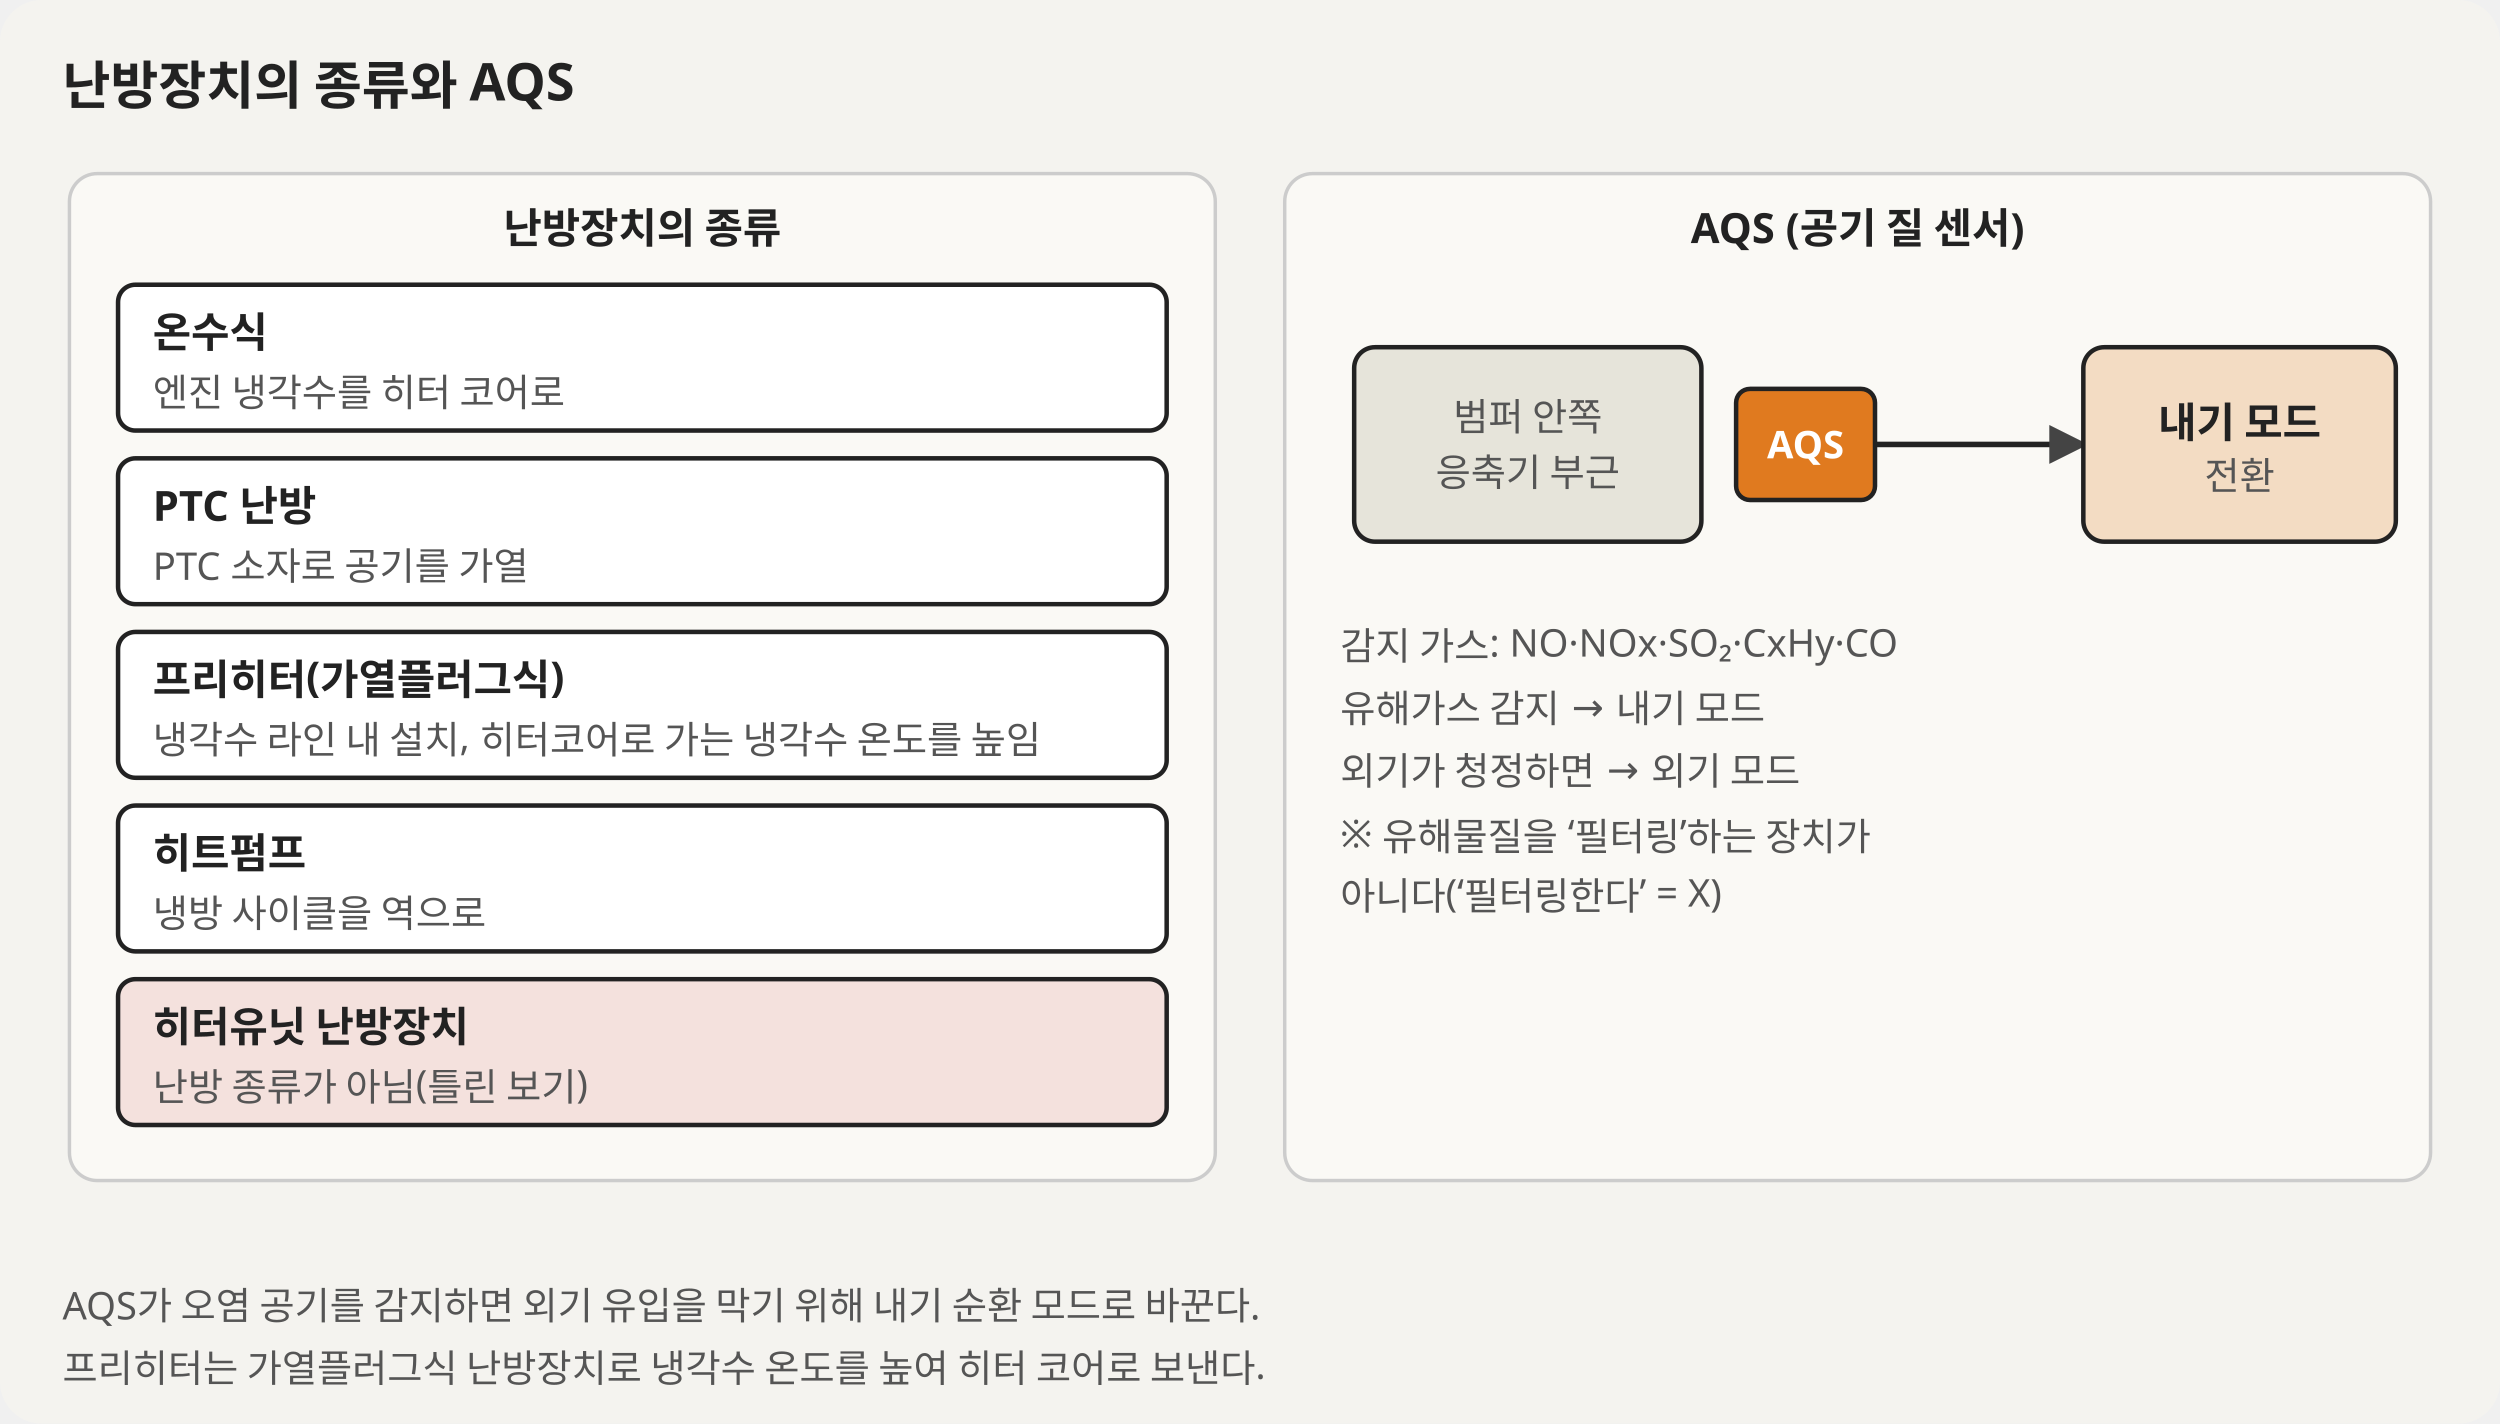
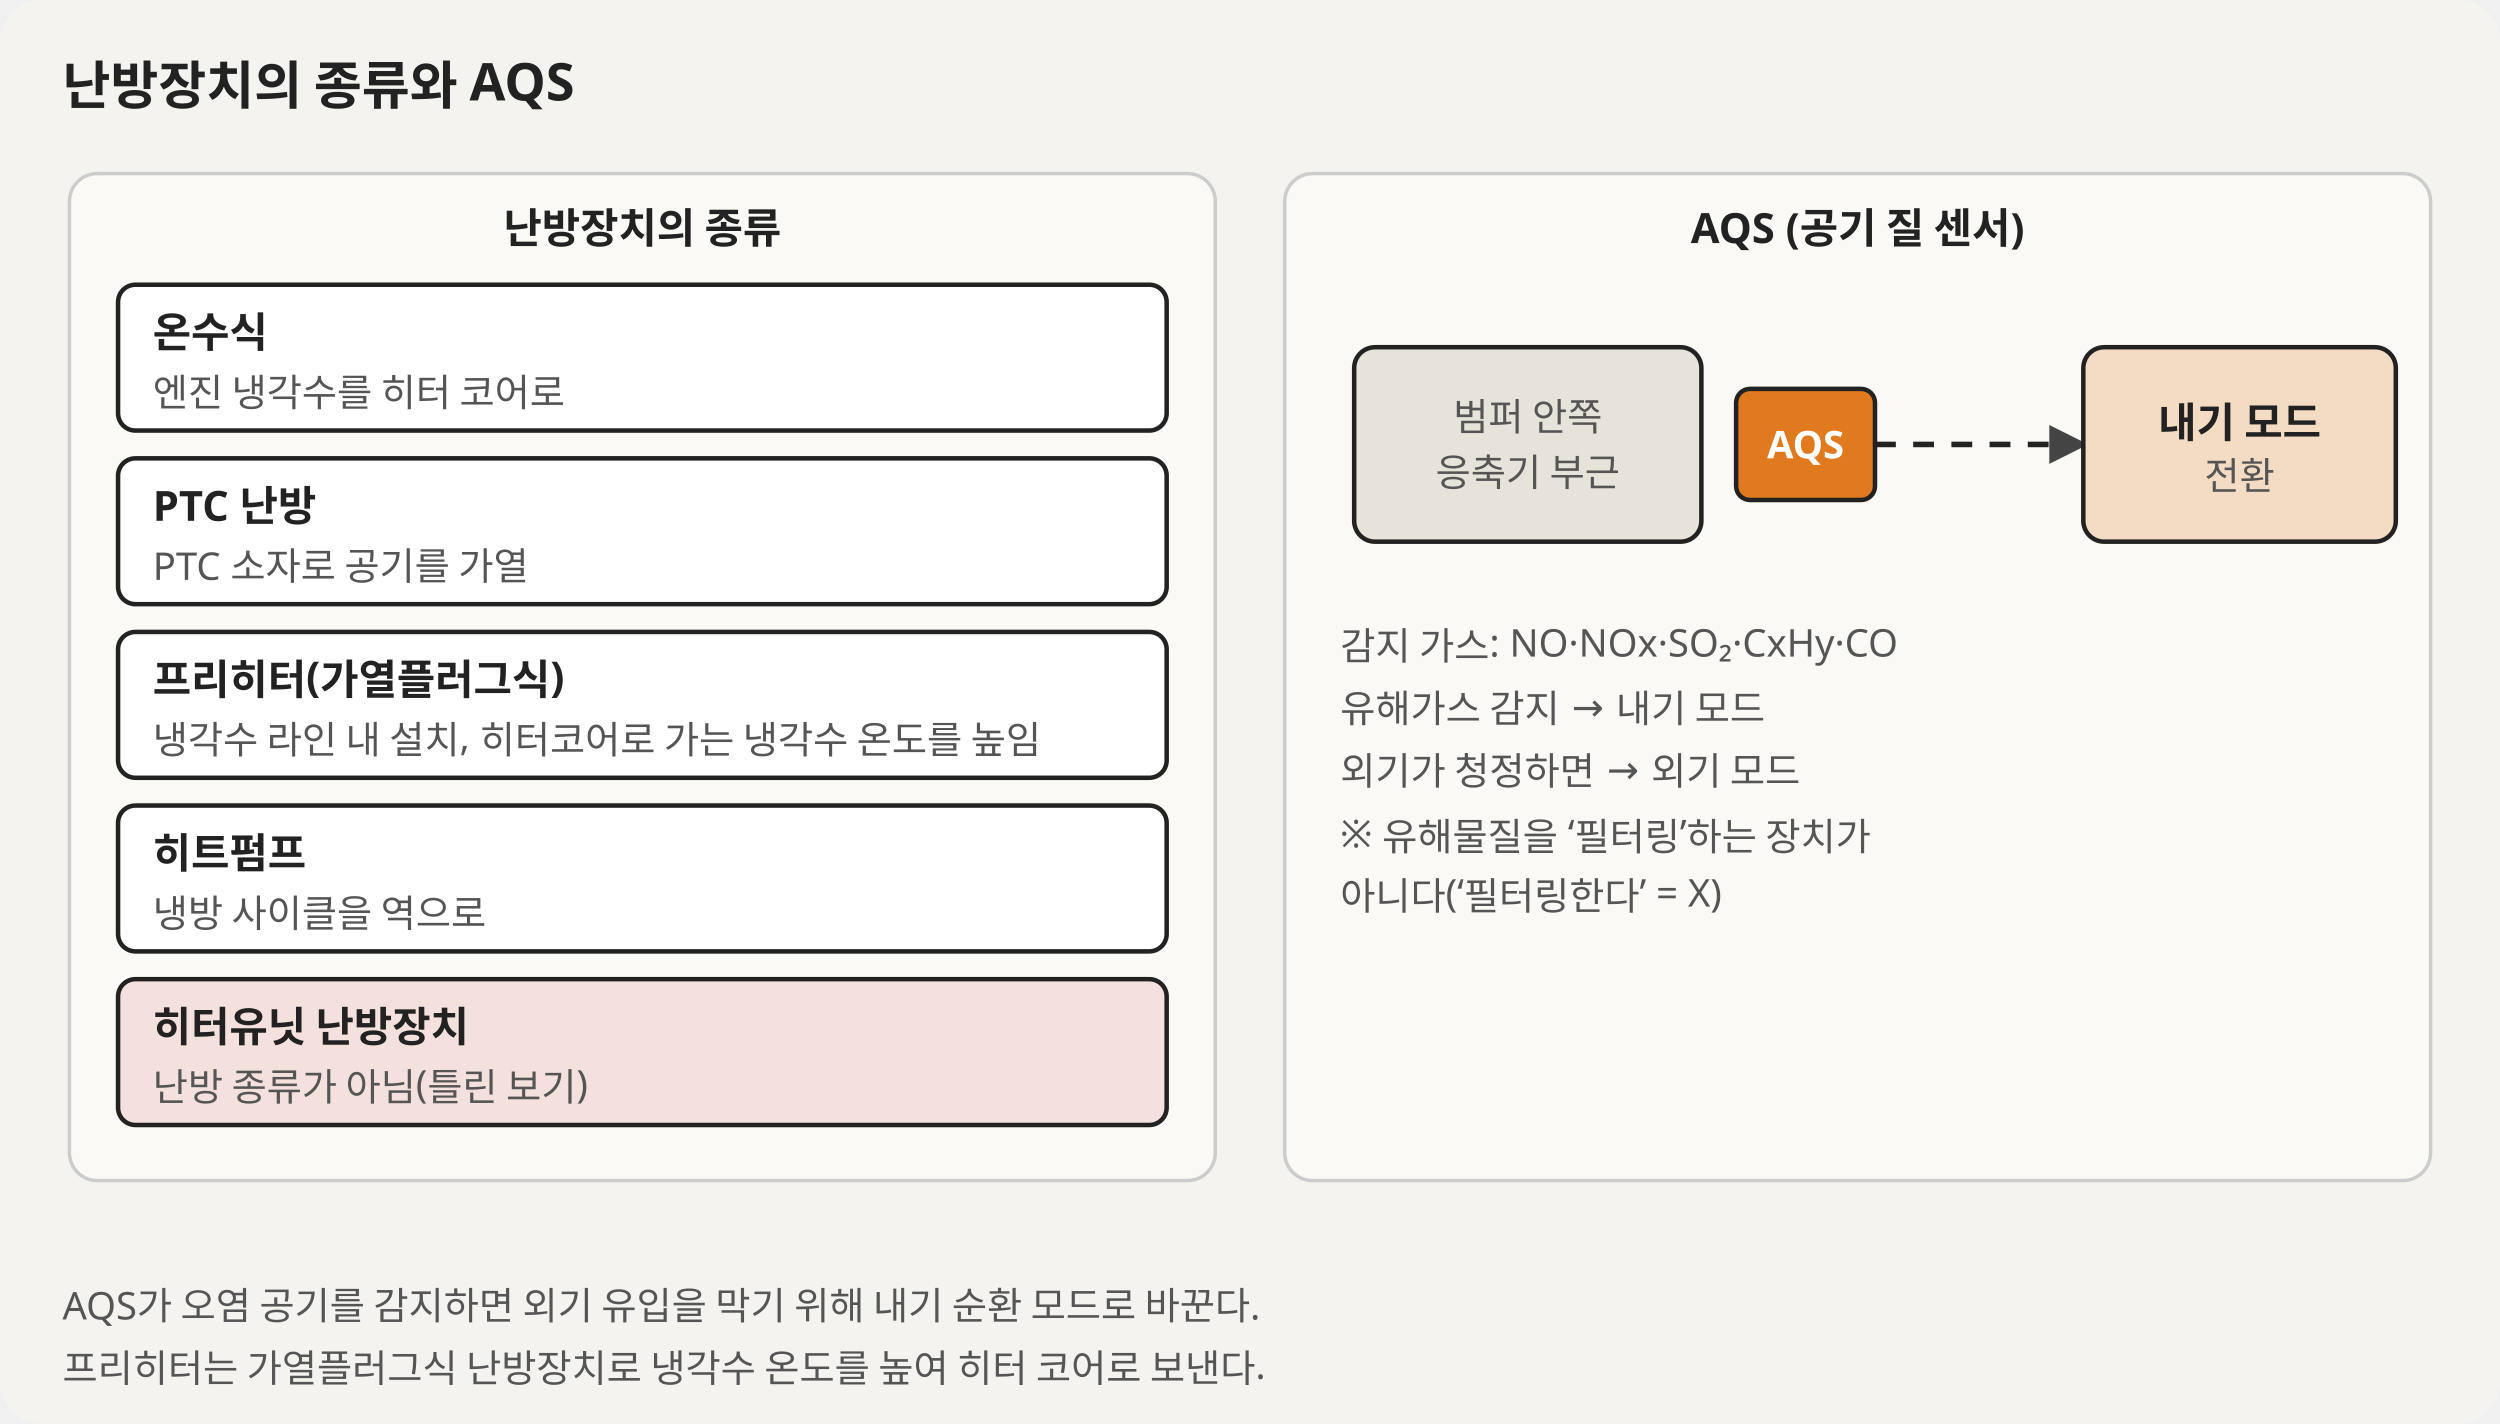
<svg xmlns="http://www.w3.org/2000/svg" viewBox="0 0 720 410" width="720" height="410" role="img" aria-label="온수식, PTC, 프리히터, 히트펌프 난방과 AQS의 내기 모드 전환">
  <style>
text{font:12px "Apple SD Gothic Neo","Malgun Gothic","Noto Sans KR",sans-serif;fill:#222}
.t{font-size:15px;font-weight:700}.n{font-size:11px;fill:#555}
.l{stroke:#444;stroke-width:.8;fill:none}.d{fill:#444}
.o{stroke:#222;stroke-width:1.3;stroke-linejoin:round}
.k{stroke:#222;stroke-width:1;fill:none}
+ .fa{stroke-dasharray:6 5;animation:fa 1s linear infinite}@keyframes fa{to{stroke-dashoffset:-11}}@media (prefers-reduced-motion:reduce){.fl,.fa{animation:none}}
</style>
  <defs>
    <marker id="a" viewBox="0 0 8 8" refX="7" refY="4" markerWidth="7" markerHeight="7" orient="auto">
      <path d="M0,0L8,4L0,8Z" fill="#444" />
    </marker>
    <marker id="r" viewBox="0 0 8 8" refX="7" refY="4" markerWidth="7" markerHeight="7" orient="auto">
      <path d="M0,0L8,4L0,8Z" fill="#c1121f" />
    </marker>
  </defs>
  <rect width="720" height="410" rx="12" fill="#F4F3EF" />
  <text class="t" x="18" y="30">난방장치의 종류와 AQS</text>
  <rect x="20" y="50" width="330" height="290" rx="8" fill="#faf9f5" stroke="#ccc" />
  <text x="185.0" y="70" text-anchor="middle" style="font-weight:700;fill:#222">난방장치의 종류</text>
  <rect class="o" x="34" y="82" width="302" height="42" fill="#fff" rx="5" />
  <text x="44" y="100" text-anchor="start" style="font-weight:700">온수식</text>
  <text class="n" x="44" y="117" text-anchor="start">엔진 냉각수를 히터 코어로</text>
  <rect class="o" x="34" y="132" width="302" height="42" fill="#fff" rx="5" />
  <text x="44" y="150" text-anchor="start" style="font-weight:700">PTC 난방</text>
  <text class="n" x="44" y="167" text-anchor="start">PTC 소자로 공기를 가열</text>
  <rect class="o" x="34" y="182" width="302" height="42" fill="#fff" rx="5" />
  <text x="44" y="200" text-anchor="start" style="font-weight:700">프리히터(가열플러그식)</text>
  <text class="n" x="44" y="217" text-anchor="start">냉각수 라인 내 설치, 히터코어로 가는 냉각수 온도를 높임</text>
  <rect class="o" x="34" y="232" width="302" height="42" fill="#fff" rx="5" />
  <text x="44" y="250" text-anchor="start" style="font-weight:700">히트펌프</text>
  <text class="n" x="44" y="267" text-anchor="start">냉방 사이클을 역으로</text>
  <rect class="o" x="34" y="282" width="302" height="42" fill="#f4e1dd" rx="5" />
  <text x="44" y="300" text-anchor="start" style="font-weight:700">히터유닛 난방장치</text>
  <text class="n" x="44" y="317" text-anchor="start">난방 종류가 아님(틀린 보기)</text>
  <rect x="370" y="50" width="330" height="290" rx="8" fill="#faf9f5" stroke="#ccc" />
  <text x="535.0" y="70" text-anchor="middle" style="font-weight:700;fill:#222">AQS (공기 질 센서)</text>
  <rect class="o" x="390" y="100" width="100" height="56" fill="#e6e4da" rx="6" />
  <text class="n" x="440" y="124" text-anchor="middle">범퍼 안쪽</text>
  <text class="n" x="440" y="140" text-anchor="middle">응축기 부근</text>
  <rect class="o" x="500" y="112" width="40" height="32" fill="#e07a1f" rx="4" />
  <text class="n" x="520" y="132" text-anchor="middle" style="fill:#fff;font-weight:700">AQS</text>
-   <path d="M540,128H600" stroke="#222" stroke-width="1.6" marker-end="url(#a)" fill="none" />
+   <path class="fa" d="M540,128H600" stroke="#222" stroke-width="1.6" marker-end="url(#a)" fill="none" />
  <rect class="o" x="600" y="100" width="90" height="56" fill="#f3dcc3" rx="6" />
  <text x="645.0" y="126.0" text-anchor="middle" style="font-weight:700">내기 모드</text>
  <text class="n" x="645.0" y="141.0" text-anchor="middle">전환</text>
  <text class="n" x="386" y="190" text-anchor="start">감지 가스: NO·NOx·SO₂·CxHy·CO</text>
  <text class="n" x="386" y="208" text-anchor="start">유해가스 감지 → 내기 모드</text>
  <text class="n" x="386" y="226" text-anchor="start">외기가 청정하면 → 외기 모드</text>
  <text class="n" x="386" y="244" text-anchor="start">※ 유해물질을 ‘필터링’하는 장치가</text>
  <text class="n" x="386" y="262" text-anchor="start">   아니다(‘필터링한다’ = X)</text>
  <text class="n" x="18" y="380">AQS가 오염 공기를 감지하면 외기 유입을 막기 위해 내기 순환 모드로 바꾼다.</text>
  <text class="n" x="18" y="398">프리히터는 가열플러그식 난방장치로 냉각수 온도를 높여 히터 코어로 보낸다.</text>
</svg>
